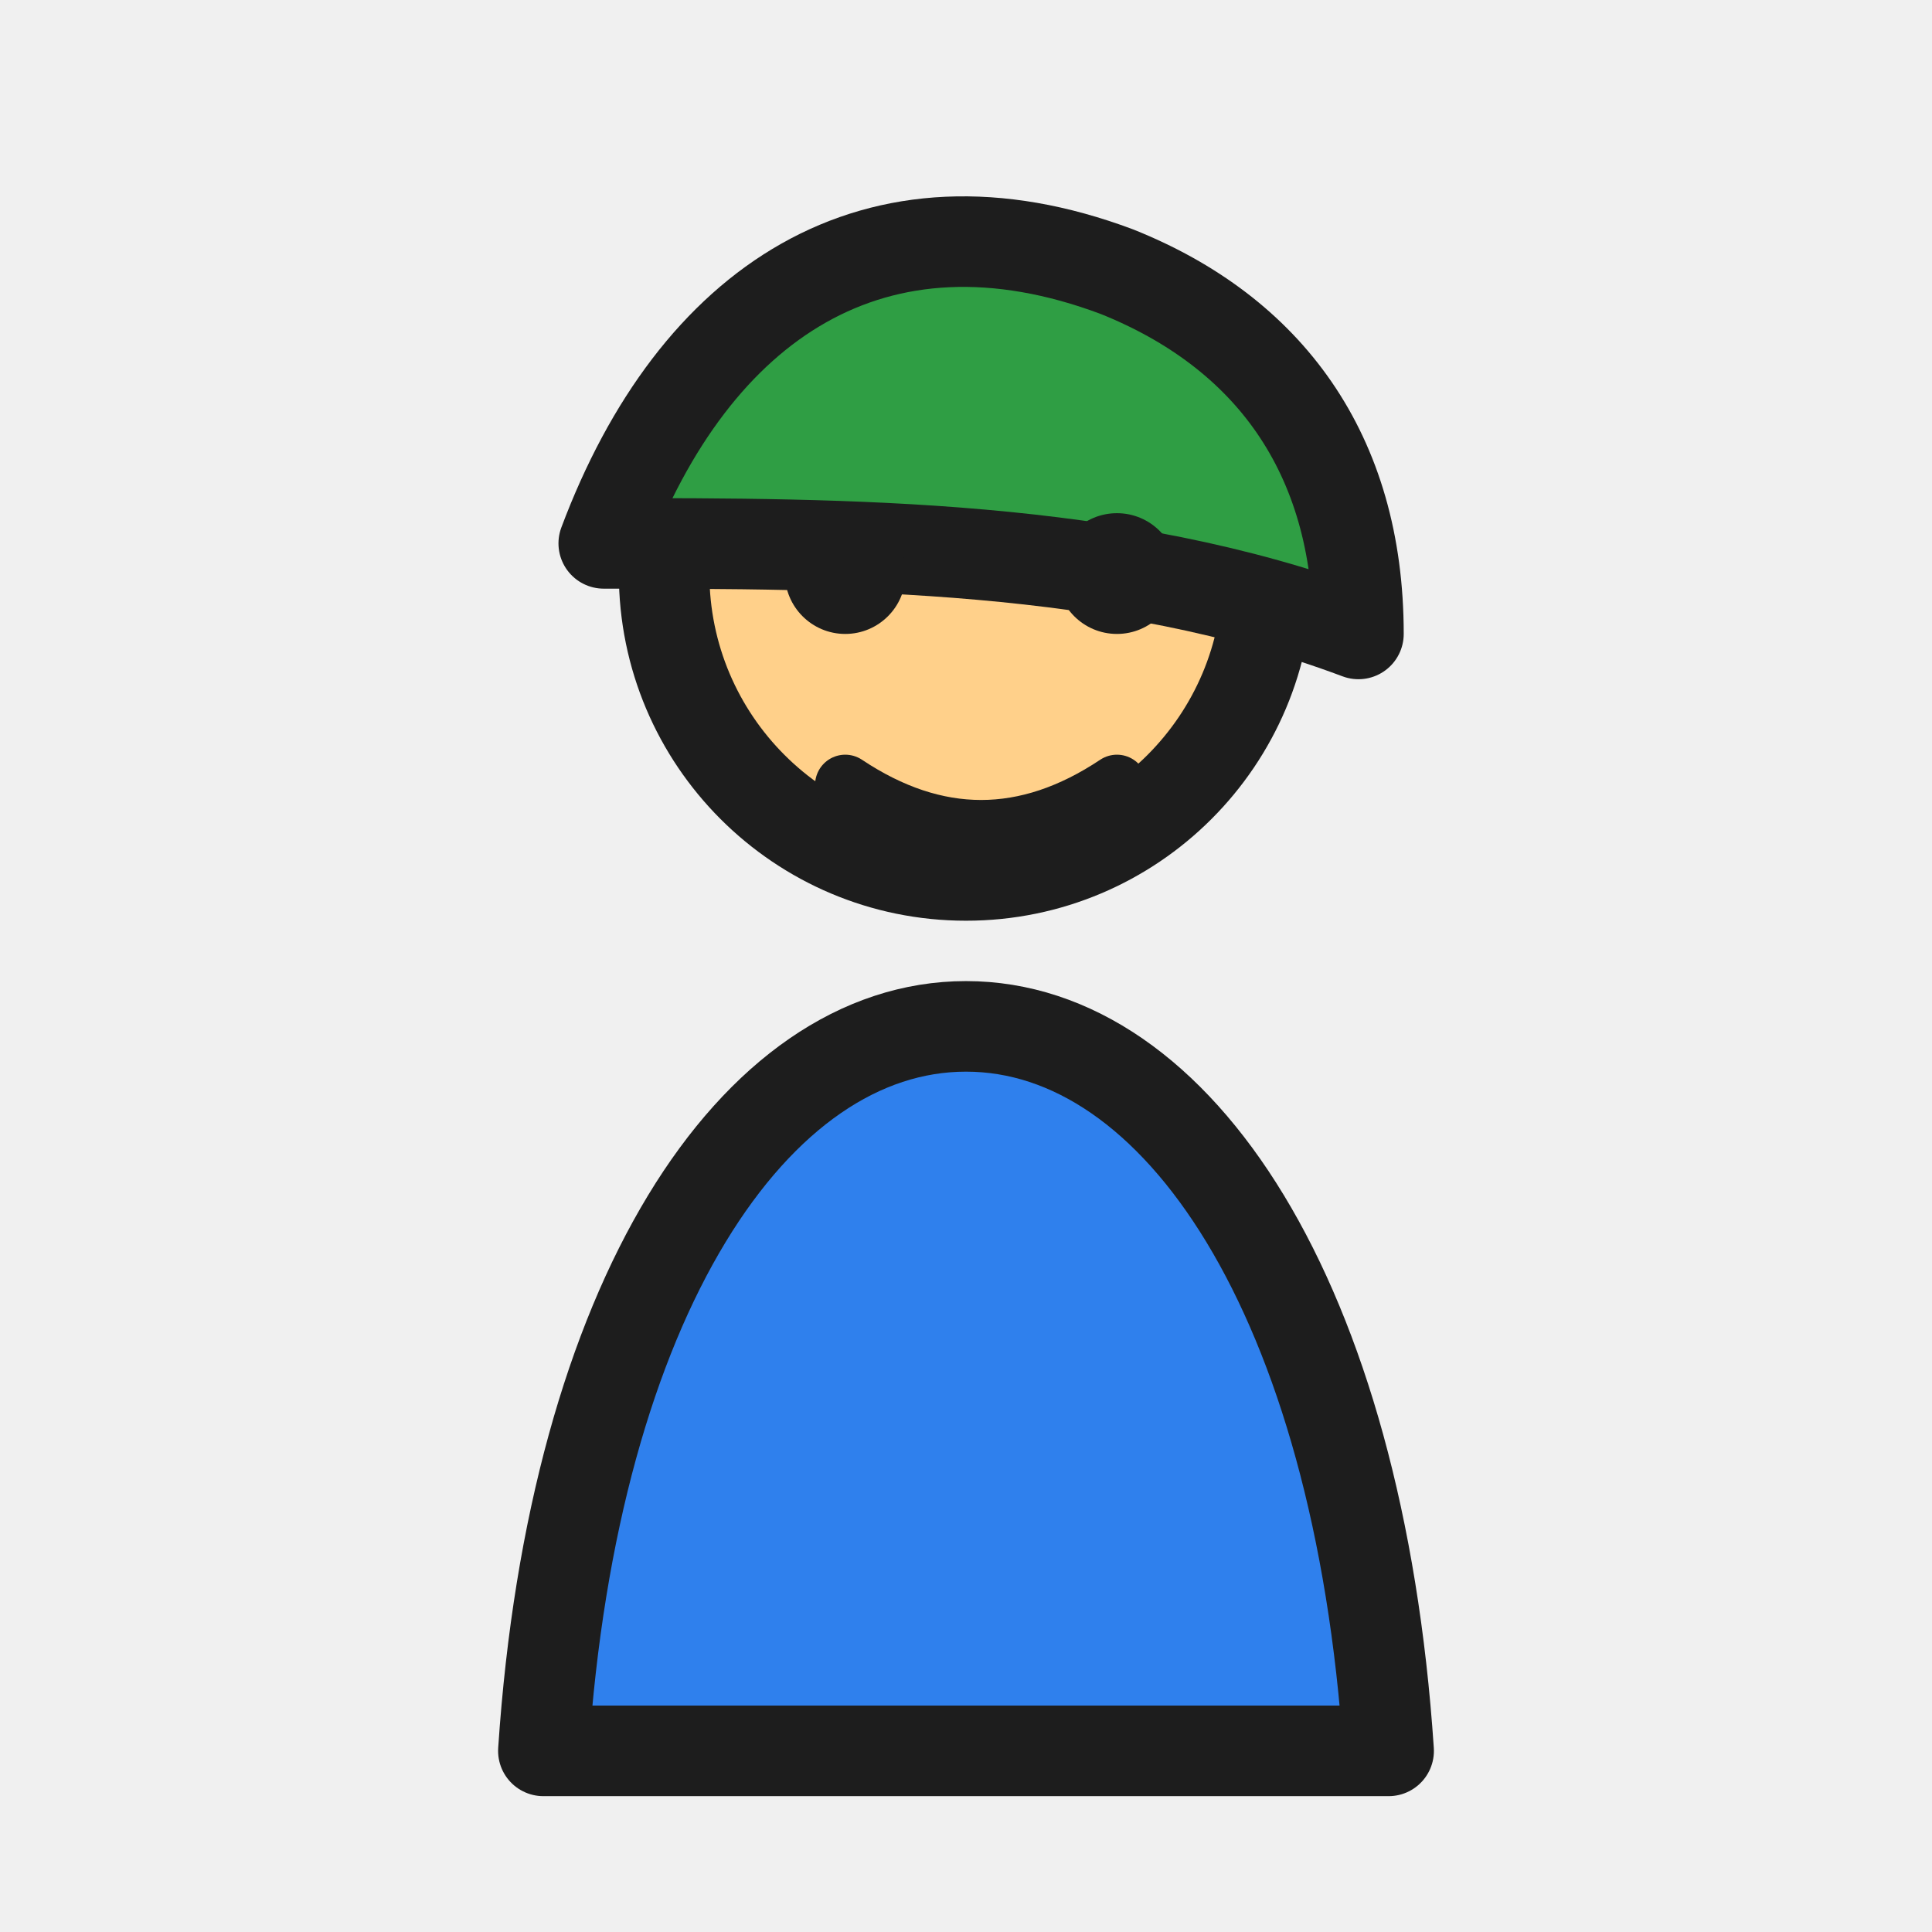
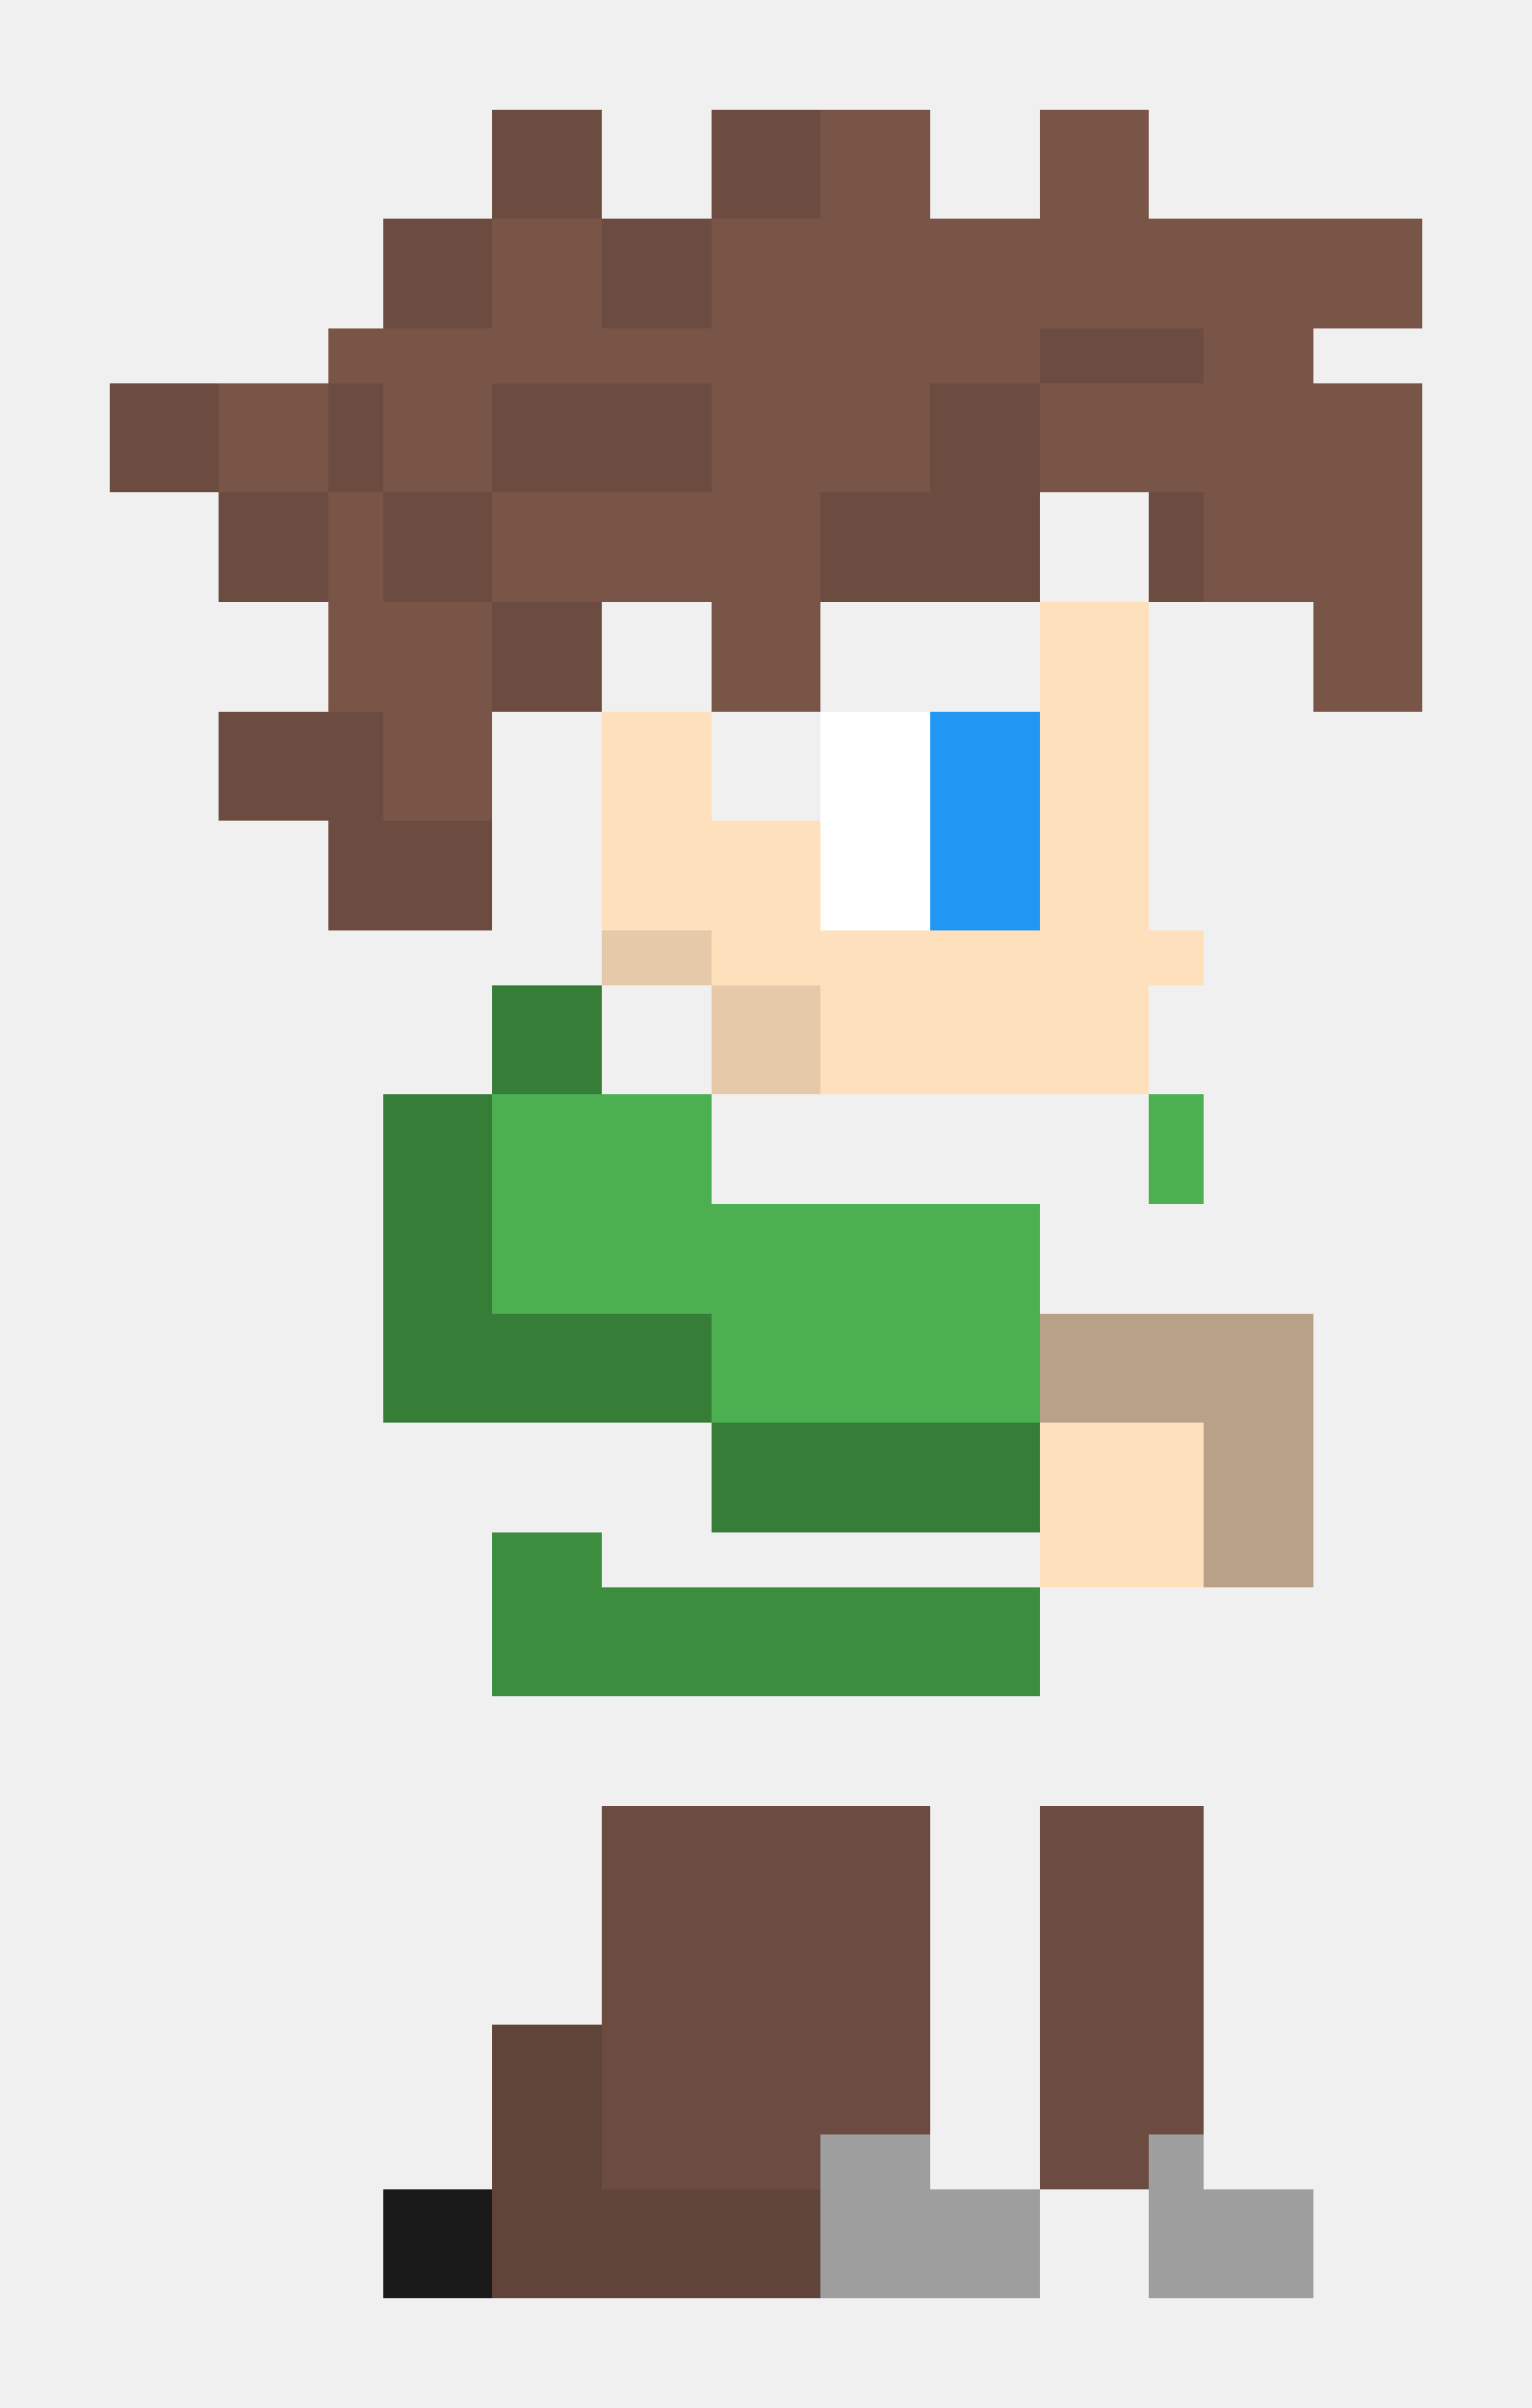
- <svg xmlns="http://www.w3.org/2000/svg" viewBox="0 0 64 64" role="img" aria-label="Player">
-   <circle cx="32" cy="19" r="10" fill="#ffd08a" stroke="#1d1d1d" stroke-width="3" />
-   <path d="M18 58c1-15 7-24 14-24s13 9 14 24z" fill="#2f80ed" stroke="#1d1d1d" stroke-width="3" stroke-linejoin="round" />
-   <path d="M20 18c3-8 9-12 17-9 5 2 8 6 8 12-8-3-17-3-25-3z" fill="#2f9e44" stroke="#1d1d1d" stroke-width="3" stroke-linejoin="round" />
-   <circle cx="28" cy="19" r="2" fill="#1d1d1d" />
-   <circle cx="37" cy="19" r="2" fill="#1d1d1d" />
-   <path d="M28 26c3 2 6 2 9 0" fill="none" stroke="#1d1d1d" stroke-width="2" stroke-linecap="round" />
+ <svg xmlns="http://www.w3.org/2000/svg" viewBox="0 0 28 44" role="img" aria-label="Player">
+   <g shape-rendering="crispEdges">
+     <rect x="9" y="2" width="2" height="1" fill="#6c4c40" />
+     <rect x="13" y="2" width="2" height="1" fill="#6c4c40" />
+     <rect x="15" y="2" width="2" height="1" fill="#795548" />
+     <rect x="19" y="2" width="2" height="1" fill="#795548" />
+     <rect x="9" y="3" width="2" height="1" fill="#6c4c40" />
+     <rect x="13" y="3" width="2" height="1" fill="#6c4c40" />
+     <rect x="15" y="3" width="2" height="1" fill="#795548" />
+     <rect x="19" y="3" width="2" height="1" fill="#795548" />
+     <rect x="7" y="4" width="2" height="1" fill="#6c4c40" />
+     <rect x="9" y="4" width="2" height="1" fill="#795548" />
+     <rect x="11" y="4" width="2" height="1" fill="#6c4c40" />
+     <rect x="13" y="4" width="13" height="1" fill="#795548" />
+     <rect x="7" y="5" width="2" height="1" fill="#6c4c40" />
+     <rect x="9" y="5" width="2" height="1" fill="#795548" />
+     <rect x="11" y="5" width="2" height="1" fill="#6c4c40" />
+     <rect x="13" y="5" width="13" height="1" fill="#795548" />
+     <rect x="6" y="6" width="13" height="1" fill="#795548" />
+     <rect x="19" y="6" width="3" height="1" fill="#6c4c40" />
+     <rect x="22" y="6" width="2" height="1" fill="#795548" />
+     <rect x="2" y="7" width="2" height="1" fill="#6c4c40" />
+     <rect x="4" y="7" width="2" height="1" fill="#795548" />
+     <rect x="6" y="7" width="1" height="1" fill="#6c4c40" />
+     <rect x="7" y="7" width="2" height="1" fill="#795548" />
+     <rect x="9" y="7" width="4" height="1" fill="#6c4c40" />
+     <rect x="13" y="7" width="4" height="1" fill="#795548" />
+     <rect x="17" y="7" width="2" height="1" fill="#6c4c40" />
+     <rect x="19" y="7" width="7" height="1" fill="#795548" />
+     <rect x="2" y="8" width="2" height="1" fill="#6c4c40" />
+     <rect x="4" y="8" width="2" height="1" fill="#795548" />
+     <rect x="6" y="8" width="1" height="1" fill="#6c4c40" />
+     <rect x="7" y="8" width="2" height="1" fill="#795548" />
+     <rect x="9" y="8" width="4" height="1" fill="#6c4c40" />
+     <rect x="13" y="8" width="4" height="1" fill="#795548" />
+     <rect x="17" y="8" width="2" height="1" fill="#6c4c40" />
+     <rect x="19" y="8" width="7" height="1" fill="#795548" />
+     <rect x="4" y="9" width="2" height="1" fill="#6c4c40" />
+     <rect x="6" y="9" width="1" height="1" fill="#795548" />
+     <rect x="7" y="9" width="2" height="1" fill="#6c4c40" />
+     <rect x="9" y="9" width="6" height="1" fill="#795548" />
+     <rect x="15" y="9" width="4" height="1" fill="#6c4c40" />
+     <rect x="21" y="9" width="1" height="1" fill="#6c4c40" />
+     <rect x="22" y="9" width="4" height="1" fill="#795548" />
+     <rect x="4" y="10" width="2" height="1" fill="#6c4c40" />
+     <rect x="6" y="10" width="1" height="1" fill="#795548" />
+     <rect x="7" y="10" width="2" height="1" fill="#6c4c40" />
+     <rect x="9" y="10" width="6" height="1" fill="#795548" />
+     <rect x="15" y="10" width="4" height="1" fill="#6c4c40" />
+     <rect x="21" y="10" width="1" height="1" fill="#6c4c40" />
+     <rect x="22" y="10" width="4" height="1" fill="#795548" />
+     <rect x="6" y="11" width="3" height="1" fill="#795548" />
+     <rect x="9" y="11" width="2" height="1" fill="#6c4c40" />
+     <rect x="13" y="11" width="2" height="1" fill="#795548" />
+     <rect x="19" y="11" width="2" height="1" fill="#ffe0bd" />
+     <rect x="24" y="11" width="2" height="1" fill="#795548" />
+     <rect x="6" y="12" width="3" height="1" fill="#795548" />
+     <rect x="9" y="12" width="2" height="1" fill="#6c4c40" />
+     <rect x="13" y="12" width="2" height="1" fill="#795548" />
+     <rect x="19" y="12" width="2" height="1" fill="#ffe0bd" />
+     <rect x="24" y="12" width="2" height="1" fill="#795548" />
+     <rect x="4" y="13" width="3" height="1" fill="#6c4c40" />
+     <rect x="7" y="13" width="2" height="1" fill="#795548" />
+     <rect x="11" y="13" width="2" height="1" fill="#ffe0bd" />
+     <rect x="15" y="13" width="2" height="1" fill="#ffffff" />
+     <rect x="17" y="13" width="2" height="1" fill="#2196f3" />
+     <rect x="19" y="13" width="2" height="1" fill="#ffe0bd" />
+     <rect x="4" y="14" width="3" height="1" fill="#6c4c40" />
+     <rect x="7" y="14" width="2" height="1" fill="#795548" />
+     <rect x="11" y="14" width="2" height="1" fill="#ffe0bd" />
+     <rect x="15" y="14" width="2" height="1" fill="#ffffff" />
+     <rect x="17" y="14" width="2" height="1" fill="#2196f3" />
+     <rect x="19" y="14" width="2" height="1" fill="#ffe0bd" />
+     <rect x="6" y="15" width="3" height="1" fill="#6c4c40" />
+     <rect x="11" y="15" width="4" height="1" fill="#ffe0bd" />
+     <rect x="15" y="15" width="2" height="1" fill="#ffffff" />
+     <rect x="17" y="15" width="2" height="1" fill="#2196f3" />
+     <rect x="19" y="15" width="2" height="1" fill="#ffe0bd" />
+     <rect x="6" y="16" width="3" height="1" fill="#6c4c40" />
+     <rect x="11" y="16" width="4" height="1" fill="#ffe0bd" />
+     <rect x="15" y="16" width="2" height="1" fill="#ffffff" />
+     <rect x="17" y="16" width="2" height="1" fill="#2196f3" />
+     <rect x="19" y="16" width="2" height="1" fill="#ffe0bd" />
+     <rect x="11" y="17" width="2" height="1" fill="#e5c9a9" />
+     <rect x="13" y="17" width="9" height="1" fill="#ffe0bd" />
+     <rect x="9" y="18" width="2" height="1" fill="#367e38" />
+     <rect x="13" y="18" width="2" height="1" fill="#e5c9a9" />
+     <rect x="15" y="18" width="6" height="1" fill="#ffe0bd" />
+     <rect x="9" y="19" width="2" height="1" fill="#367e38" />
+     <rect x="13" y="19" width="2" height="1" fill="#e5c9a9" />
+     <rect x="15" y="19" width="6" height="1" fill="#ffe0bd" />
+     <rect x="7" y="20" width="2" height="1" fill="#367e38" />
+     <rect x="9" y="20" width="4" height="1" fill="#4caf50" />
+     <rect x="21" y="20" width="1" height="1" fill="#4caf50" />
+     <rect x="7" y="21" width="2" height="1" fill="#367e38" />
+     <rect x="9" y="21" width="4" height="1" fill="#4caf50" />
+     <rect x="21" y="21" width="1" height="1" fill="#4caf50" />
+     <rect x="7" y="22" width="2" height="1" fill="#367e38" />
+     <rect x="9" y="22" width="10" height="1" fill="#4caf50" />
+     <rect x="7" y="23" width="2" height="1" fill="#367e38" />
+     <rect x="9" y="23" width="10" height="1" fill="#4caf50" />
+     <rect x="7" y="24" width="6" height="1" fill="#367e38" />
+     <rect x="13" y="24" width="6" height="1" fill="#4caf50" />
+     <rect x="19" y="24" width="5" height="1" fill="#b8a187" />
+     <rect x="7" y="25" width="6" height="1" fill="#367e38" />
+     <rect x="13" y="25" width="6" height="1" fill="#4caf50" />
+     <rect x="19" y="25" width="5" height="1" fill="#b8a187" />
+     <rect x="13" y="26" width="6" height="1" fill="#367e38" />
+     <rect x="19" y="26" width="3" height="1" fill="#ffe0bd" />
+     <rect x="22" y="26" width="2" height="1" fill="#b8a187" />
+     <rect x="13" y="27" width="6" height="1" fill="#367e38" />
+     <rect x="19" y="27" width="3" height="1" fill="#ffe0bd" />
+     <rect x="22" y="27" width="2" height="1" fill="#b8a187" />
+     <rect x="9" y="28" width="2" height="1" fill="#3d8d3f" />
+     <rect x="19" y="28" width="3" height="1" fill="#ffe0bd" />
+     <rect x="22" y="28" width="2" height="1" fill="#b8a187" />
+     <rect x="9" y="29" width="10" height="1" fill="#3d8d3f" />
+     <rect x="9" y="30" width="10" height="1" fill="#3d8d3f" />
+     <rect x="11" y="33" width="6" height="1" fill="#6c4c40" />
+     <rect x="19" y="33" width="3" height="1" fill="#6c4c40" />
+     <rect x="11" y="34" width="6" height="1" fill="#6c4c40" />
+     <rect x="19" y="34" width="3" height="1" fill="#6c4c40" />
+     <rect x="11" y="35" width="6" height="1" fill="#6c4c40" />
+     <rect x="19" y="35" width="3" height="1" fill="#6c4c40" />
+     <rect x="11" y="36" width="6" height="1" fill="#6c4c40" />
+     <rect x="19" y="36" width="3" height="1" fill="#6c4c40" />
+     <rect x="9" y="37" width="2" height="1" fill="#614439" />
+     <rect x="11" y="37" width="6" height="1" fill="#6c4c40" />
+     <rect x="19" y="37" width="3" height="1" fill="#6c4c40" />
+     <rect x="9" y="38" width="2" height="1" fill="#614439" />
+     <rect x="11" y="38" width="6" height="1" fill="#6c4c40" />
+     <rect x="19" y="38" width="3" height="1" fill="#6c4c40" />
+     <rect x="9" y="39" width="2" height="1" fill="#614439" />
+     <rect x="11" y="39" width="4" height="1" fill="#6c4c40" />
+     <rect x="15" y="39" width="2" height="1" fill="#9e9e9e" />
+     <rect x="19" y="39" width="2" height="1" fill="#6c4c40" />
+     <rect x="21" y="39" width="1" height="1" fill="#9e9e9e" />
+     <rect x="7" y="40" width="2" height="1" fill="#1a1a1a" />
+     <rect x="9" y="40" width="6" height="1" fill="#614439" />
+     <rect x="15" y="40" width="4" height="1" fill="#9e9e9e" />
+     <rect x="21" y="40" width="3" height="1" fill="#9e9e9e" />
+     <rect x="7" y="41" width="2" height="1" fill="#1a1a1a" />
+     <rect x="9" y="41" width="6" height="1" fill="#614439" />
+     <rect x="15" y="41" width="4" height="1" fill="#9e9e9e" />
+     <rect x="21" y="41" width="3" height="1" fill="#9e9e9e" />
+   </g>
</svg>
